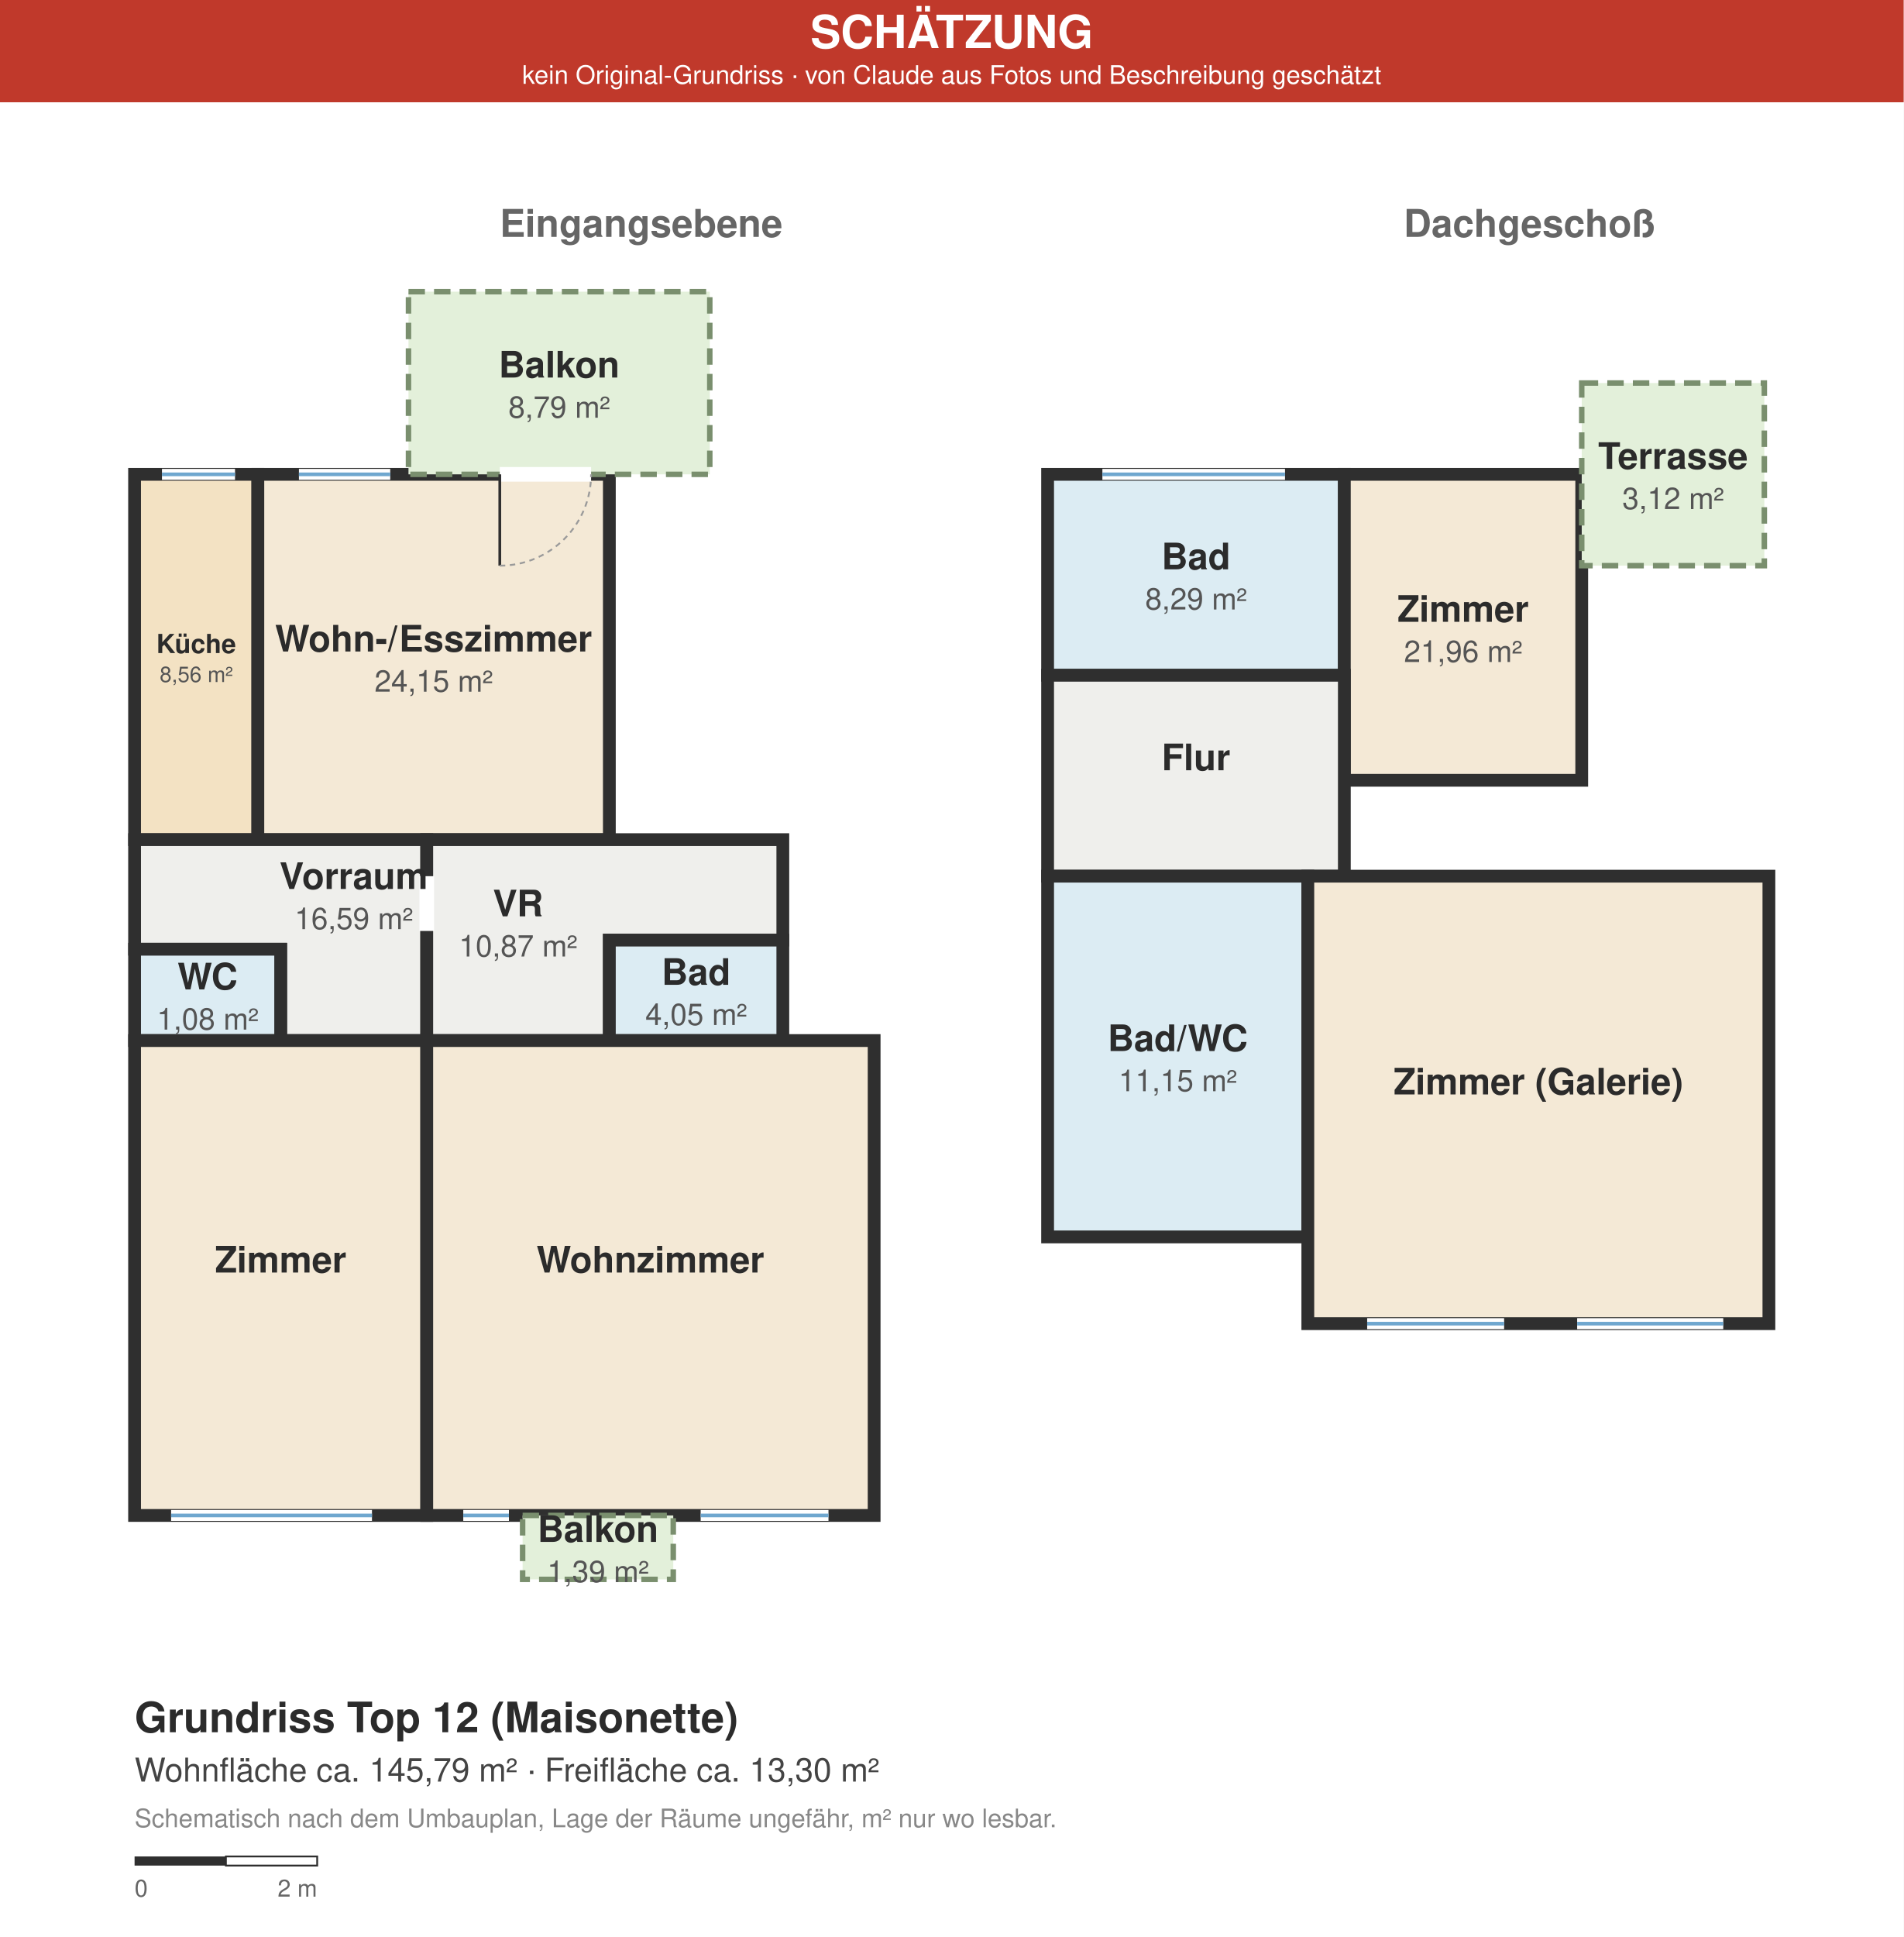
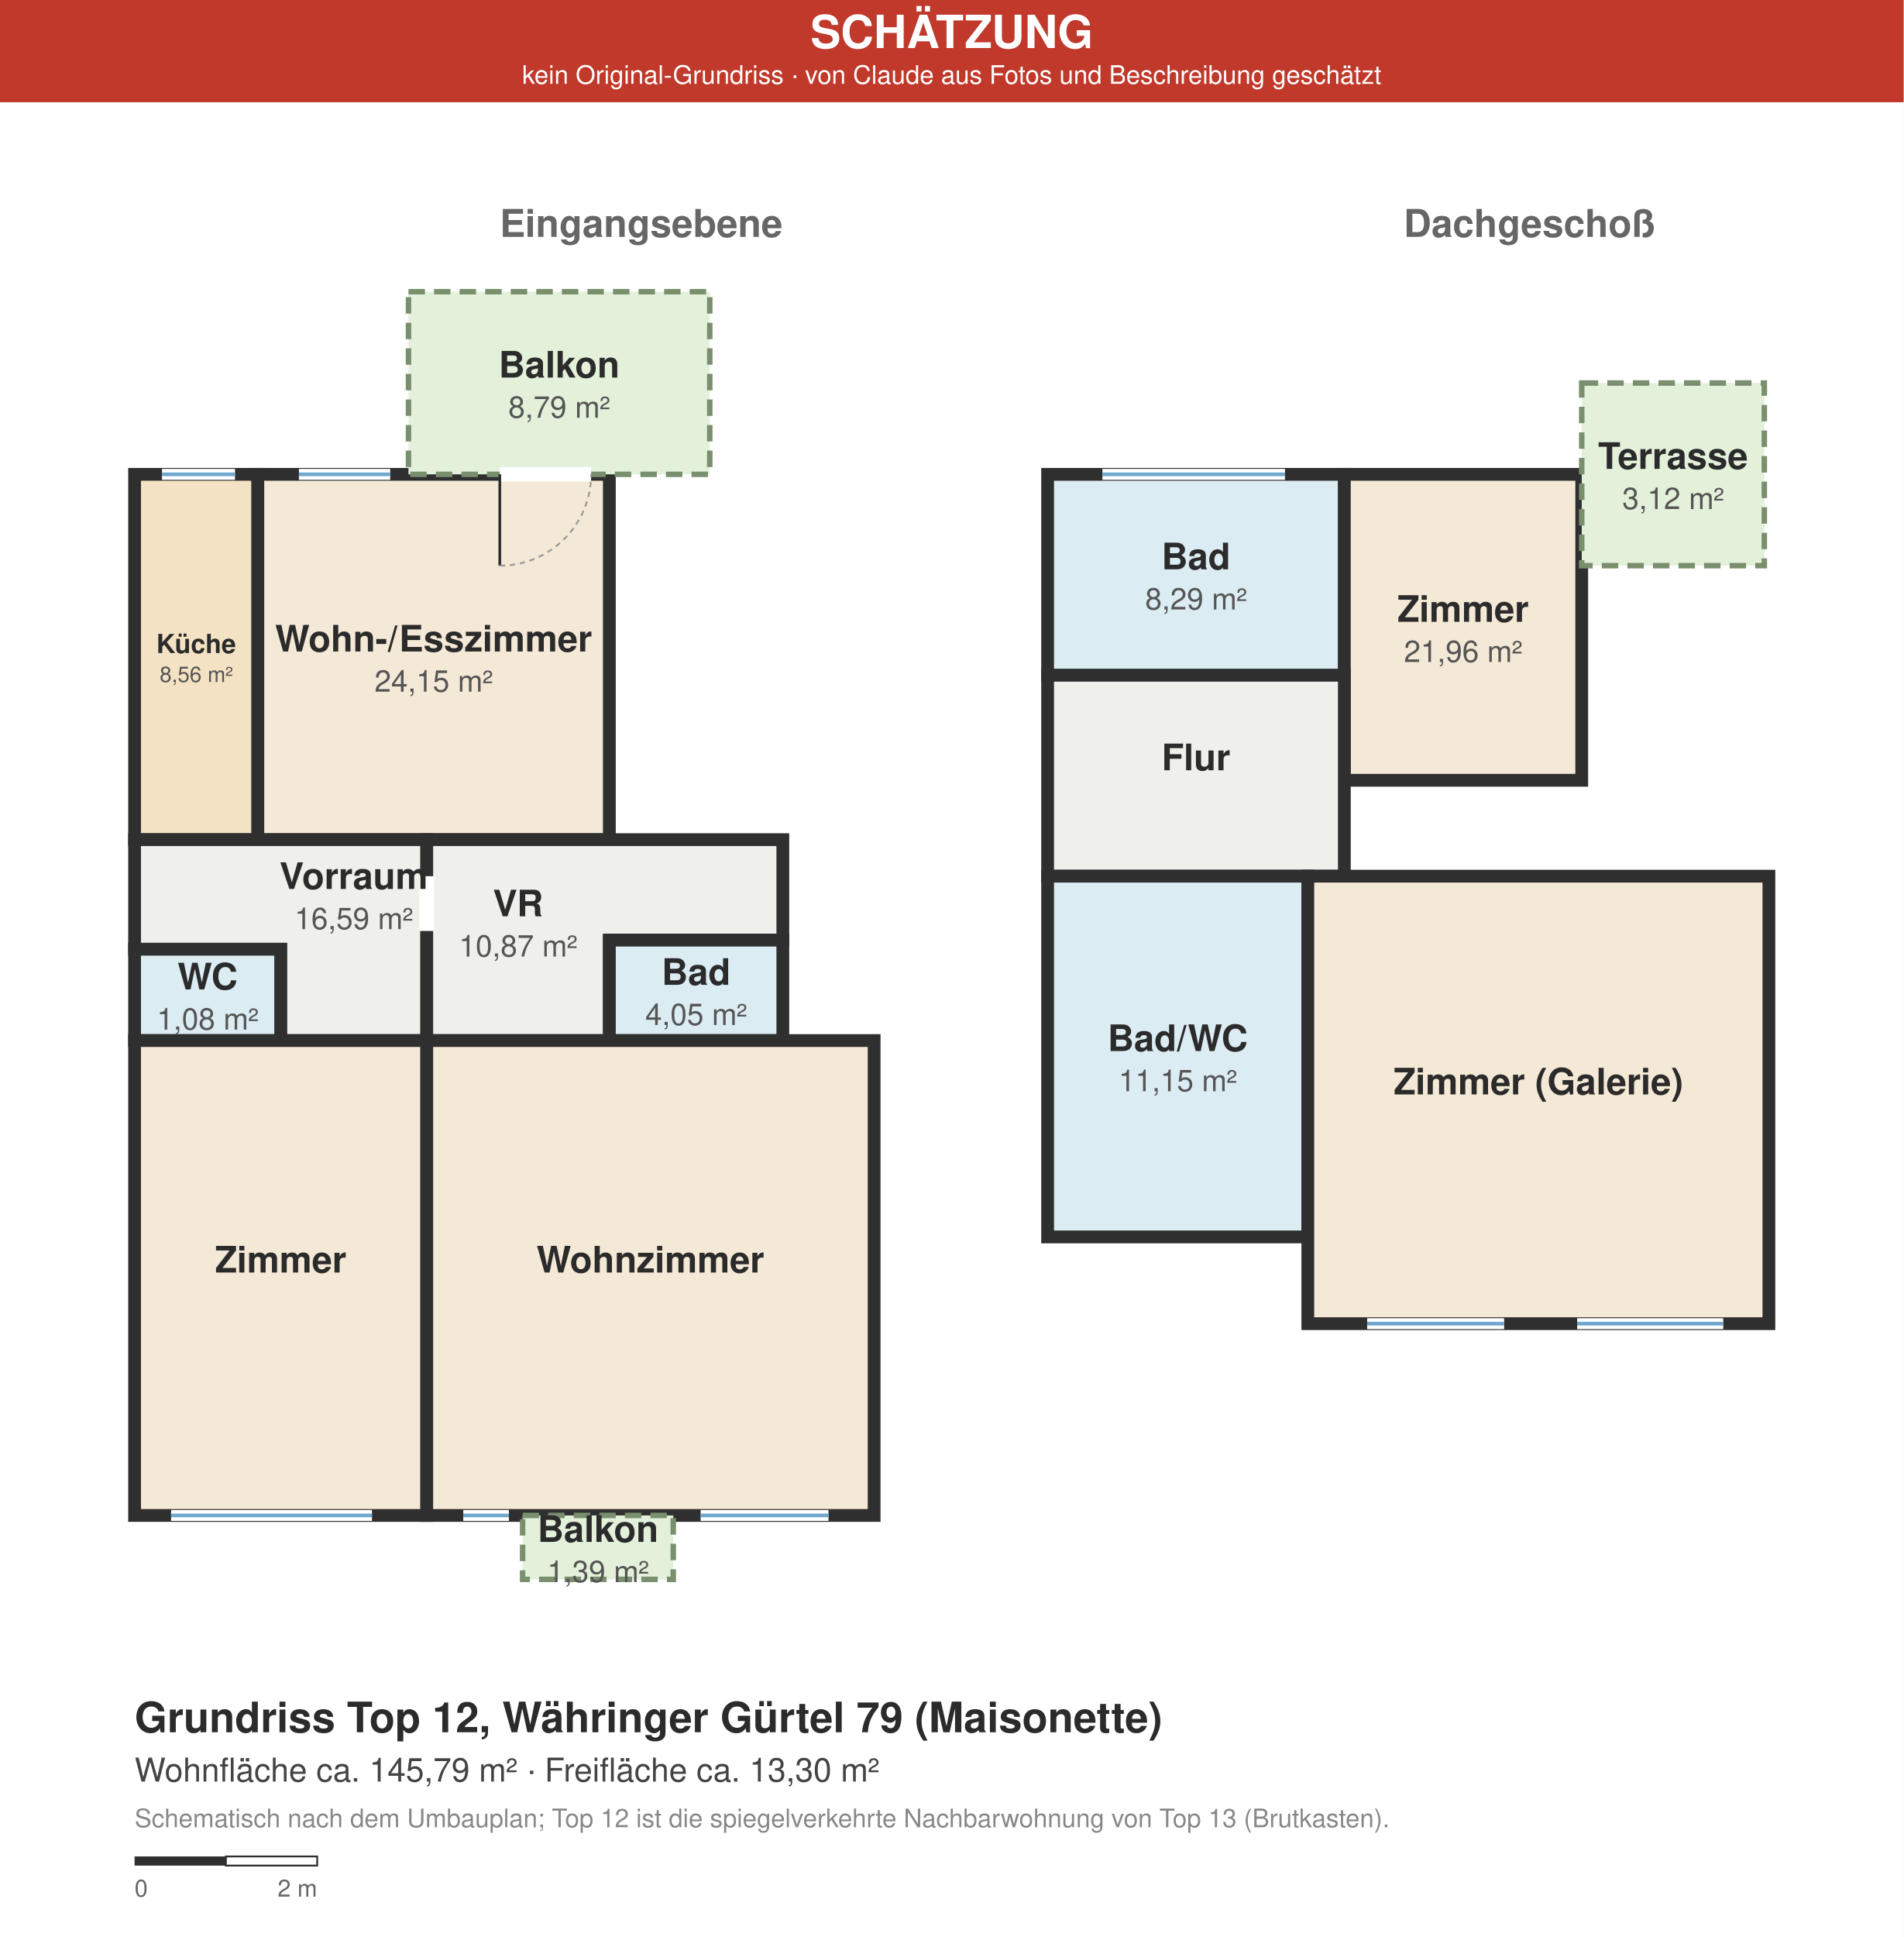
<svg xmlns="http://www.w3.org/2000/svg" width="2085" height="2121" viewBox="0 0 2085 2121" font-family="Helvetica, Arial, sans-serif">
  <rect width="2085" height="2121" fill="#ffffff" />
  <rect x="0" y="0" width="2085" height="112" fill="#c0392b" />
  <text x="1042.4" y="52.6" font-size="50.0" font-weight="800" fill="#ffffff" text-anchor="middle">SCHÄTZUNG</text>
  <text x="1042.4" y="91.8" font-size="28.0" fill="#ffffff" text-anchor="middle">kein Original-Grundriss · von Claude aus Fotos und Beschreibung geschätzt</text>
  <polygon points="147.4,519.4 282.4,519.4 282.4,919.4 147.4,919.4" fill="#f3e2c3" stroke="none" />
  <polygon points="147.4,519.4 282.4,519.4 282.4,919.4 147.4,919.4" fill="none" stroke="#2f2f2f" stroke-width="14.0" stroke-linejoin="miter" />
  <polygon points="282.4,519.4 667.4,519.4 667.4,919.4 282.4,919.4" fill="#f4e9d6" stroke="none" />
  <polygon points="282.4,519.4 667.4,519.4 667.4,919.4 282.4,919.4" fill="none" stroke="#2f2f2f" stroke-width="14.0" stroke-linejoin="miter" />
  <polygon points="447.4,319.4 777.4,319.4 777.4,519.4 447.4,519.4" fill="#e3f0da" stroke="none" />
  <polygon points="447.4,319.4 777.4,319.4 777.4,519.4 447.4,519.4" fill="none" stroke="#7a8f6e" stroke-width="6.0" stroke-linejoin="miter" stroke-dasharray="18 10" />
  <polygon points="147.4,919.4 467.4,919.4 467.4,1139.4 307.4,1139.4 307.4,1039.4 147.4,1039.4" fill="#efefec" stroke="none" />
  <polygon points="147.4,919.4 467.4,919.4 467.4,1139.4 307.4,1139.4 307.4,1039.4 147.4,1039.4" fill="none" stroke="#2f2f2f" stroke-width="14.0" stroke-linejoin="miter" />
  <polygon points="147.4,1039.4 307.4,1039.4 307.4,1139.4 147.4,1139.4" fill="#dcecf3" stroke="none" />
  <polygon points="147.4,1039.4 307.4,1039.4 307.4,1139.4 147.4,1139.4" fill="none" stroke="#2f2f2f" stroke-width="14.0" stroke-linejoin="miter" />
  <polygon points="467.4,919.4 857.4,919.4 857.4,1029.4 667.4,1029.4 667.4,1139.4 467.4,1139.4" fill="#efefec" stroke="none" />
  <polygon points="467.4,919.4 857.4,919.4 857.4,1029.4 667.4,1029.4 667.4,1139.4 467.4,1139.4" fill="none" stroke="#2f2f2f" stroke-width="14.0" stroke-linejoin="miter" />
  <polygon points="667.4,1029.4 857.4,1029.4 857.4,1139.4 667.4,1139.4" fill="#dcecf3" stroke="none" />
  <polygon points="667.4,1029.4 857.4,1029.4 857.4,1139.4 667.4,1139.4" fill="none" stroke="#2f2f2f" stroke-width="14.0" stroke-linejoin="miter" />
  <polygon points="147.4,1139.4 467.4,1139.4 467.4,1659.4 147.4,1659.4" fill="#f4e9d6" stroke="none" />
  <polygon points="147.4,1139.4 467.4,1139.4 467.4,1659.4 147.4,1659.4" fill="none" stroke="#2f2f2f" stroke-width="14.0" stroke-linejoin="miter" />
  <polygon points="467.4,1139.4 957.4,1139.4 957.4,1659.4 467.4,1659.4" fill="#f4e9d6" stroke="none" />
  <polygon points="467.4,1139.4 957.4,1139.4 957.4,1659.4 467.4,1659.4" fill="none" stroke="#2f2f2f" stroke-width="14.0" stroke-linejoin="miter" />
  <polygon points="572.4,1659.4 737.4,1659.4 737.4,1729.4 572.4,1729.4" fill="#e3f0da" stroke="none" />
  <polygon points="572.4,1659.4 737.4,1659.4 737.4,1729.4 572.4,1729.4" fill="none" stroke="#7a8f6e" stroke-width="6.0" stroke-linejoin="miter" stroke-dasharray="18 10" />
  <polygon points="1147.4,519.4 1472.4,519.4 1472.4,739.4 1147.4,739.4" fill="#dcecf3" stroke="none" />
  <polygon points="1147.4,519.4 1472.4,519.4 1472.4,739.4 1147.4,739.4" fill="none" stroke="#2f2f2f" stroke-width="14.0" stroke-linejoin="miter" />
  <polygon points="1472.4,519.4 1732.4,519.4 1732.4,854.4 1472.4,854.4" fill="#f4e9d6" stroke="none" />
  <polygon points="1472.4,519.4 1732.4,519.4 1732.4,854.4 1472.4,854.4" fill="none" stroke="#2f2f2f" stroke-width="14.0" stroke-linejoin="miter" />
  <polygon points="1732.4,419.4 1932.4,419.4 1932.4,619.4 1732.4,619.4" fill="#e3f0da" stroke="none" />
  <polygon points="1732.4,419.4 1932.4,419.4 1932.4,619.4 1732.4,619.4" fill="none" stroke="#7a8f6e" stroke-width="6.0" stroke-linejoin="miter" stroke-dasharray="18 10" />
  <polygon points="1147.4,739.4 1472.4,739.4 1472.4,959.4 1147.4,959.4" fill="#efefec" stroke="none" />
  <polygon points="1147.4,739.4 1472.4,739.4 1472.4,959.4 1147.4,959.4" fill="none" stroke="#2f2f2f" stroke-width="14.0" stroke-linejoin="miter" />
  <polygon points="1147.4,959.4 1432.4,959.4 1432.4,1354.4 1147.4,1354.4" fill="#dcecf3" stroke="none" />
  <polygon points="1147.4,959.4 1432.4,959.4 1432.4,1354.4 1147.4,1354.4" fill="none" stroke="#2f2f2f" stroke-width="14.0" stroke-linejoin="miter" />
  <polygon points="1432.4,959.4 1937.4,959.4 1937.4,1449.4 1432.4,1449.4" fill="#f4e9d6" stroke="none" />
  <polygon points="1432.4,959.4 1937.4,959.4 1937.4,1449.4 1432.4,1449.4" fill="none" stroke="#2f2f2f" stroke-width="14.0" stroke-linejoin="miter" />
  <line x1="177.4" y1="519.4" x2="257.4" y2="519.4" stroke="#ffffff" stroke-width="12.0" />
  <line x1="177.4" y1="519.4" x2="257.4" y2="519.4" stroke="#6fa7cf" stroke-width="4" />
  <line x1="327.4" y1="519.4" x2="427.4" y2="519.4" stroke="#ffffff" stroke-width="12.0" />
  <line x1="327.4" y1="519.4" x2="427.4" y2="519.4" stroke="#6fa7cf" stroke-width="4" />
  <line x1="187.4" y1="1659.4" x2="407.4" y2="1659.4" stroke="#ffffff" stroke-width="12.0" />
  <line x1="187.4" y1="1659.4" x2="407.4" y2="1659.4" stroke="#6fa7cf" stroke-width="4" />
  <line x1="507.4" y1="1659.4" x2="557.4" y2="1659.4" stroke="#ffffff" stroke-width="12.0" />
  <line x1="507.4" y1="1659.4" x2="557.4" y2="1659.4" stroke="#6fa7cf" stroke-width="4" />
  <line x1="767.4" y1="1659.4" x2="907.4" y2="1659.4" stroke="#ffffff" stroke-width="12.0" />
  <line x1="767.4" y1="1659.4" x2="907.4" y2="1659.4" stroke="#6fa7cf" stroke-width="4" />
  <line x1="1207.4" y1="519.4" x2="1407.4" y2="519.4" stroke="#ffffff" stroke-width="12.0" />
  <line x1="1207.4" y1="519.4" x2="1407.4" y2="519.4" stroke="#6fa7cf" stroke-width="4" />
  <line x1="1497.4" y1="1449.4" x2="1647.4" y2="1449.4" stroke="#ffffff" stroke-width="12.0" />
  <line x1="1497.4" y1="1449.4" x2="1647.4" y2="1449.4" stroke="#6fa7cf" stroke-width="4" />
  <line x1="1727.4" y1="1449.4" x2="1887.4" y2="1449.4" stroke="#ffffff" stroke-width="12.0" />
  <line x1="1727.4" y1="1449.4" x2="1887.4" y2="1449.4" stroke="#6fa7cf" stroke-width="4" />
  <line x1="547.4" y1="519.4" x2="647.4" y2="519.4" stroke="#ffffff" stroke-width="16.0" />
  <line x1="547.4" y1="519.4" x2="547.4" y2="619.4" stroke="#2f2f2f" stroke-width="3" />
  <path d="M 547.4 619.4 A 100.0 100.0 0 0 0 647.4 519.4" fill="none" stroke="#9a9a9a" stroke-width="2" stroke-dasharray="6 5" />
  <line x1="467.4" y1="959.4" x2="467.4" y2="1019.4" stroke="#ffffff" stroke-width="16.0" />
  <text x="214.9" y="715.1" font-size="28.8" font-weight="700" fill="#2b2b2b" text-anchor="middle">Küche</text>
  <text x="214.9" y="746.8" font-size="23.6" fill="#555" text-anchor="middle">8,56 m²</text>
  <text x="474.9" y="713.4" font-size="40.0" font-weight="700" fill="#2b2b2b" text-anchor="middle">Wohn-/Esszimmer</text>
  <text x="474.9" y="757.4" font-size="32.8" fill="#555" text-anchor="middle">24,15 m²</text>
  <text x="612.4" y="413.4" font-size="40.0" font-weight="700" fill="#2b2b2b" text-anchor="middle">Balkon</text>
  <text x="612.4" y="457.4" font-size="32.8" fill="#555" text-anchor="middle">8,79 m²</text>
  <text x="387.4" y="973.4" font-size="40.0" font-weight="700" fill="#2b2b2b" text-anchor="middle">Vorraum</text>
  <text x="387.4" y="1017.4" font-size="32.8" fill="#555" text-anchor="middle">16,59 m²</text>
  <text x="227.4" y="1083.4" font-size="40.0" font-weight="700" fill="#2b2b2b" text-anchor="middle">WC</text>
  <text x="227.4" y="1127.4" font-size="32.8" fill="#555" text-anchor="middle">1,08 m²</text>
  <text x="567.4" y="1003.4" font-size="40.0" font-weight="700" fill="#2b2b2b" text-anchor="middle">VR</text>
  <text x="567.4" y="1047.4" font-size="32.8" fill="#555" text-anchor="middle">10,87 m²</text>
  <text x="762.4" y="1078.4" font-size="40.0" font-weight="700" fill="#2b2b2b" text-anchor="middle">Bad</text>
  <text x="762.4" y="1122.4" font-size="32.8" fill="#555" text-anchor="middle">4,05 m²</text>
  <text x="307.4" y="1393.4" font-size="40.0" font-weight="700" fill="#2b2b2b" text-anchor="middle">Zimmer</text>
  <text x="712.4" y="1393.4" font-size="40.0" font-weight="700" fill="#2b2b2b" text-anchor="middle">Wohnzimmer</text>
  <text x="654.9" y="1688.4" font-size="40.0" font-weight="700" fill="#2b2b2b" text-anchor="middle">Balkon</text>
  <text x="654.9" y="1732.4" font-size="32.8" fill="#555" text-anchor="middle">1,39 m²</text>
  <text x="1309.9" y="623.4" font-size="40.0" font-weight="700" fill="#2b2b2b" text-anchor="middle">Bad</text>
  <text x="1309.9" y="667.4" font-size="32.8" fill="#555" text-anchor="middle">8,29 m²</text>
  <text x="1602.4" y="680.9" font-size="40.0" font-weight="700" fill="#2b2b2b" text-anchor="middle">Zimmer</text>
  <text x="1602.4" y="724.9" font-size="32.8" fill="#555" text-anchor="middle">21,96 m²</text>
  <text x="1832.4" y="513.4" font-size="40.0" font-weight="700" fill="#2b2b2b" text-anchor="middle">Terrasse</text>
  <text x="1832.4" y="557.4" font-size="32.8" fill="#555" text-anchor="middle">3,12 m²</text>
  <text x="1309.9" y="843.4" font-size="40.0" font-weight="700" fill="#2b2b2b" text-anchor="middle">Flur</text>
  <text x="1289.9" y="1150.9" font-size="40.0" font-weight="700" fill="#2b2b2b" text-anchor="middle">Bad/WC</text>
  <text x="1289.9" y="1194.9" font-size="32.8" fill="#555" text-anchor="middle">11,15 m²</text>
  <text x="1684.9" y="1198.4" font-size="40.0" font-weight="700" fill="#2b2b2b" text-anchor="middle">Zimmer (Galerie)</text>
  <text x="547.4" y="259.4" font-size="42.0" font-weight="700" fill="#666" text-anchor="start">Eingangsebene</text>
  <text x="1537.4" y="259.4" font-size="42.0" font-weight="700" fill="#666" text-anchor="start">Dachgeschoß</text>
-   <text x="147.4" y="1896.8" font-size="46.0" font-weight="700" fill="#2b2b2b">Grundriss Top 12 (Maisonette)</text>
+   <text x="147.4" y="1896.8" font-size="46.0" font-weight="700" fill="#2b2b2b">Grundriss Top 12, Währinger Gürtel 79 (Maisonette)</text>
  <text x="147.4" y="1950.8" font-size="36.0" fill="#444">Wohnfläche ca. 145,79 m² · Freifläche ca. 13,30 m²</text>
-   <text x="147.4" y="2000.8" font-size="28.0" fill="#888">Schematisch nach dem Umbauplan, Lage der Räume ungefähr, m² nur wo lesbar.</text>
+   <text x="147.4" y="2000.8" font-size="28.0" fill="#888">Schematisch nach dem Umbauplan; Top 12 ist die spiegelverkehrte Nachbarwohnung von Top 13 (Brutkasten).</text>
  <rect x="147.4" y="2032.8" width="100.0" height="10" fill="#2f2f2f" />
  <rect x="247.4" y="2032.8" width="100.0" height="10" fill="#ffffff" stroke="#2f2f2f" stroke-width="2" />
  <text x="147.4" y="2076.8" font-size="26.0" fill="#666">0</text>
  <text x="347.4" y="2076.8" font-size="26.0" fill="#666" text-anchor="end">2 m</text>
</svg>
